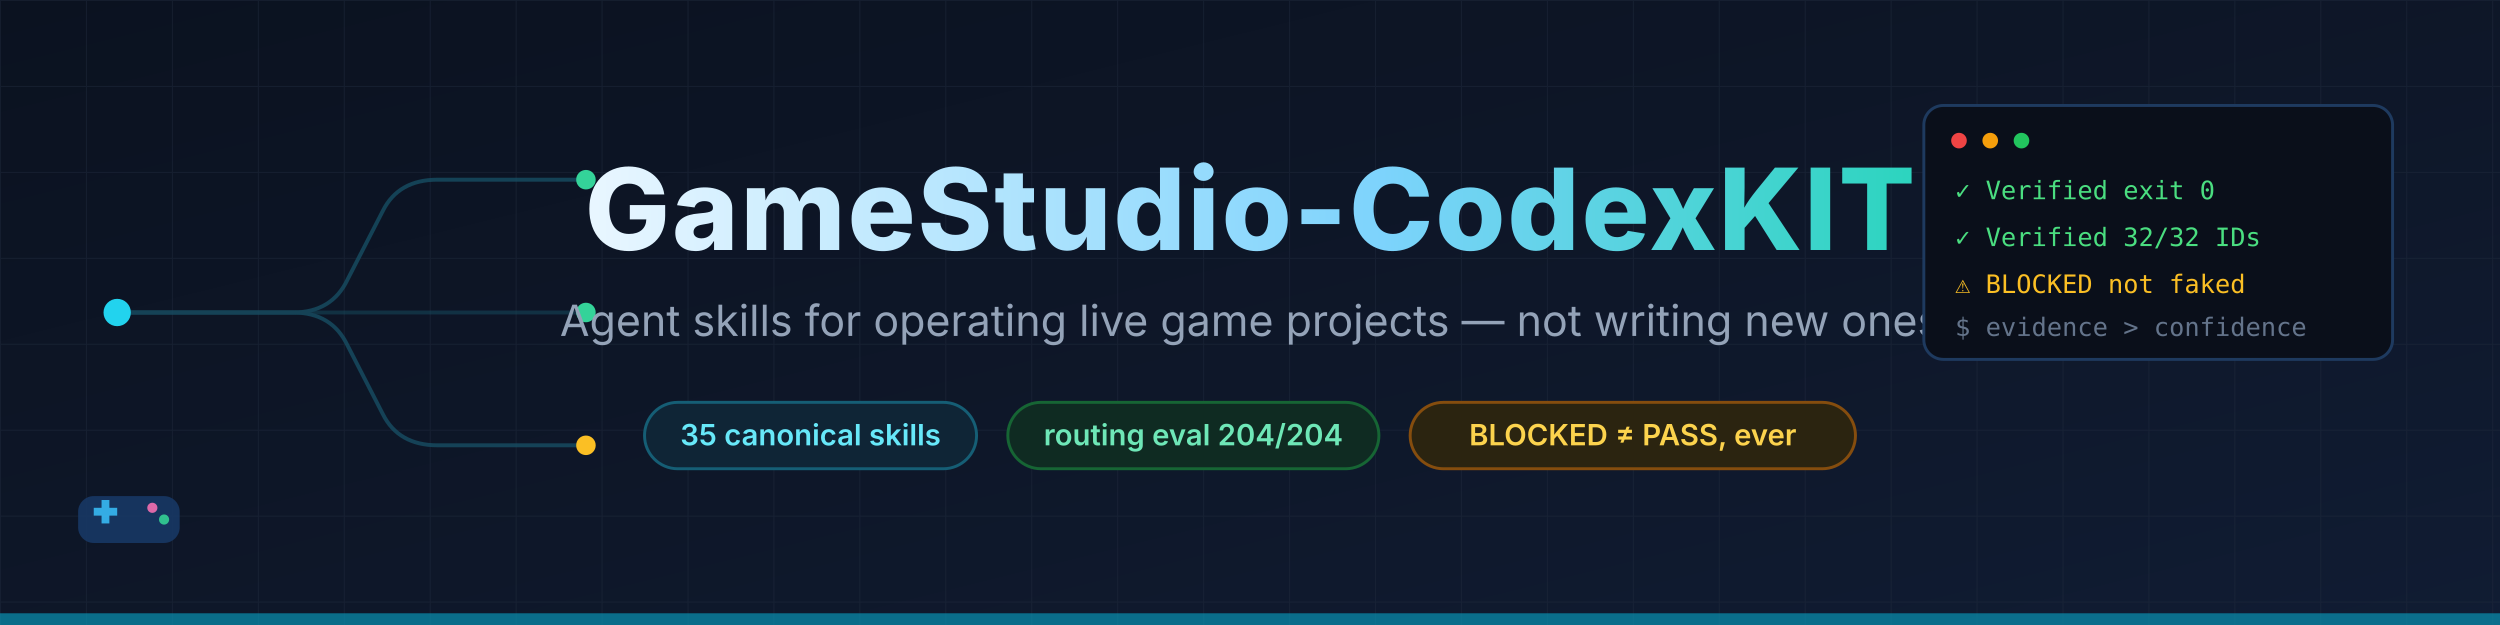
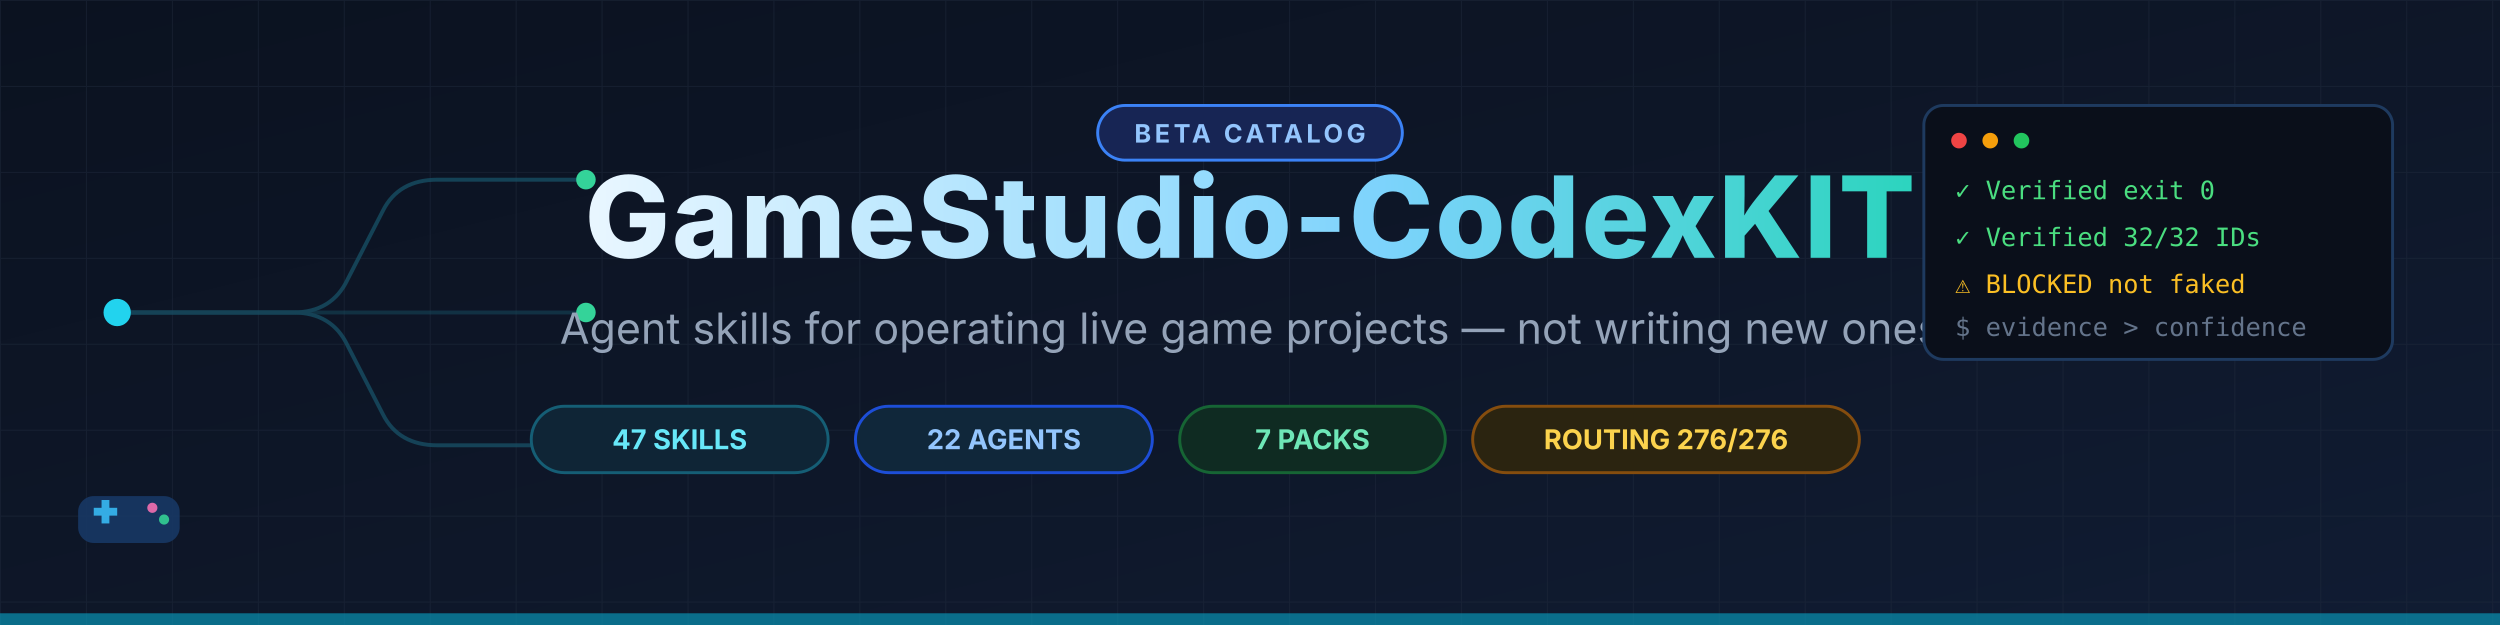
<svg xmlns="http://www.w3.org/2000/svg" width="1280" height="320" viewBox="0 0 1280 320" role="img" aria-label="GameStudio-CodexKIT — Agent skills for operating live game projects">
  <defs>
    <linearGradient id="bg" x1="0" y1="0" x2="1" y2="1">
      <stop offset="0%" stop-color="#0b1220" />
      <stop offset="55%" stop-color="#0e1729" />
      <stop offset="100%" stop-color="#101c33" />
    </linearGradient>
    <linearGradient id="title" x1="0" y1="0" x2="1" y2="0">
      <stop offset="0%" stop-color="#e8f6ff" />
      <stop offset="60%" stop-color="#7dd3fc" />
      <stop offset="100%" stop-color="#2dd4bf" />
    </linearGradient>
    <pattern id="grid" width="44" height="44" patternUnits="userSpaceOnUse">
      <path d="M44 0H0V44" fill="none" stroke="#1e293b" stroke-width="1" opacity="0.5" />
    </pattern>
  </defs>
  <rect width="1280" height="320" fill="url(#bg)" />
  <rect width="1280" height="320" fill="url(#grid)" />
  <g stroke="#164e63" stroke-width="2" fill="none" opacity="0.8">
    <path d="M60 160 H150 Q170 160 178 143 L196 108 Q204 92 224 92 H300" />
    <path d="M60 160 H150 Q170 160 178 177 L196 212 Q204 228 224 228 H300" />
    <path d="M60 160 H300" opacity="0.6" />
  </g>
  <circle cx="60" cy="160" r="7" fill="#22d3ee" />
  <circle cx="300" cy="92" r="5" fill="#34d399" />
  <circle cx="300" cy="160" r="5" fill="#34d399" />
  <circle cx="300" cy="228" r="5" fill="#fbbf24" />
-   <text x="640" y="128" text-anchor="middle" font-family="Segoe UI, Inter, Helvetica, Arial, sans-serif" font-size="58" font-weight="800" letter-spacing="1" fill="url(#title)">GameStudio-CodexKIT</text>
-   <text x="640" y="172" text-anchor="middle" font-family="Segoe UI, Inter, Helvetica, Arial, sans-serif" font-size="22" font-weight="400" fill="#94a3b8">Agent skills for operating live game projects — not writing new ones</text>
-   <g font-family="Segoe UI, Inter, Helvetica, Arial, sans-serif" font-size="15" font-weight="600">
+   <g font-family="Segoe UI, Inter, Helvetica, Arial, sans-serif">
+     <rect x="562" y="54" width="156" height="28" rx="14" fill="#172554" stroke="#3b82f6" stroke-width="1.5" />
+     <text x="640" y="73" text-anchor="middle" font-size="13" font-weight="700" letter-spacing="1.8" fill="#93c5fd">BETA CATALOG</text>
+   </g>
+   <text x="640" y="132" text-anchor="middle" font-family="Segoe UI, Inter, Helvetica, Arial, sans-serif" font-size="58" font-weight="800" letter-spacing="1" fill="url(#title)">GameStudio-CodexKIT</text>
+   <text x="640" y="176" text-anchor="middle" font-family="Segoe UI, Inter, Helvetica, Arial, sans-serif" font-size="22" font-weight="400" fill="#94a3b8">Agent skills for operating live game projects — not writing new ones</text>
+   <g font-family="Segoe UI, Inter, Helvetica, Arial, sans-serif" font-size="14" font-weight="700">
    <g>
-       <rect x="330" y="206" width="170" height="34" rx="17" fill="#0f2536" stroke="#155e75" stroke-width="1.5" />
-       <text x="415" y="228" text-anchor="middle" fill="#67e8f9">35 canonical skills</text>
+       <rect x="272" y="208" width="152" height="34" rx="17" fill="#0f2536" stroke="#155e75" stroke-width="1.5" />
+       <text x="348" y="230" text-anchor="middle" fill="#67e8f9">47 SKILLS</text>
    </g>
    <g>
-       <rect x="516" y="206" width="190" height="34" rx="17" fill="#0f2b22" stroke="#166534" stroke-width="1.5" />
-       <text x="611" y="228" text-anchor="middle" fill="#6ee7b7">routing eval 204/204</text>
+       <rect x="438" y="208" width="152" height="34" rx="17" fill="#10273a" stroke="#1d4ed8" stroke-width="1.5" />
+       <text x="514" y="230" text-anchor="middle" fill="#93c5fd">22 AGENTS</text>
    </g>
    <g>
-       <rect x="722" y="206" width="228" height="34" rx="17" fill="#2b2410" stroke="#854d0e" stroke-width="1.5" />
-       <text x="836" y="228" text-anchor="middle" fill="#fcd34d">BLOCKED ≠ PASS, ever</text>
+       <rect x="604" y="208" width="136" height="34" rx="17" fill="#0f2b22" stroke="#166534" stroke-width="1.5" />
+       <text x="672" y="230" text-anchor="middle" fill="#6ee7b7">7 PACKS</text>
+     </g>
+     <g>
+       <rect x="754" y="208" width="198" height="34" rx="17" fill="#2b2410" stroke="#854d0e" stroke-width="1.5" />
+       <text x="853" y="230" text-anchor="middle" fill="#fcd34d">ROUTING 276/276</text>
    </g>
  </g>
  <g transform="translate(985,54)">
    <rect x="0" y="0" width="240" height="130" rx="10" fill="#0a0f1a" stroke="#1e3a5f" stroke-width="1.5" />
    <circle cx="18" cy="18" r="4" fill="#ef4444" />
    <circle cx="34" cy="18" r="4" fill="#f59e0b" />
    <circle cx="50" cy="18" r="4" fill="#22c55e" />
    <g font-family="Consolas, Menlo, monospace" font-size="13">
      <text x="16" y="48" fill="#4ade80">✓ Verified  exit 0</text>
      <text x="16" y="72" fill="#4ade80">✓ Verified  32/32 IDs</text>
      <text x="16" y="96" fill="#fbbf24">⚠ BLOCKED  not faked</text>
      <text x="16" y="118" fill="#64748b">$ evidence &gt; confidence</text>
    </g>
  </g>
  <g transform="translate(40,246)" fill="#1d4ed8" opacity="0.9">
    <rect x="0" y="8" width="52" height="24" rx="8" fill="#173764" />
    <rect x="8" y="14" width="12" height="4" fill="#38bdf8" />
    <rect x="12" y="10" width="4" height="12" fill="#38bdf8" />
    <circle cx="38" cy="14" r="2.6" fill="#f472b6" />
    <circle cx="44" cy="20" r="2.6" fill="#34d399" />
  </g>
  <rect x="0" y="314" width="1280" height="6" fill="#0891b2" opacity="0.7" />
</svg>
